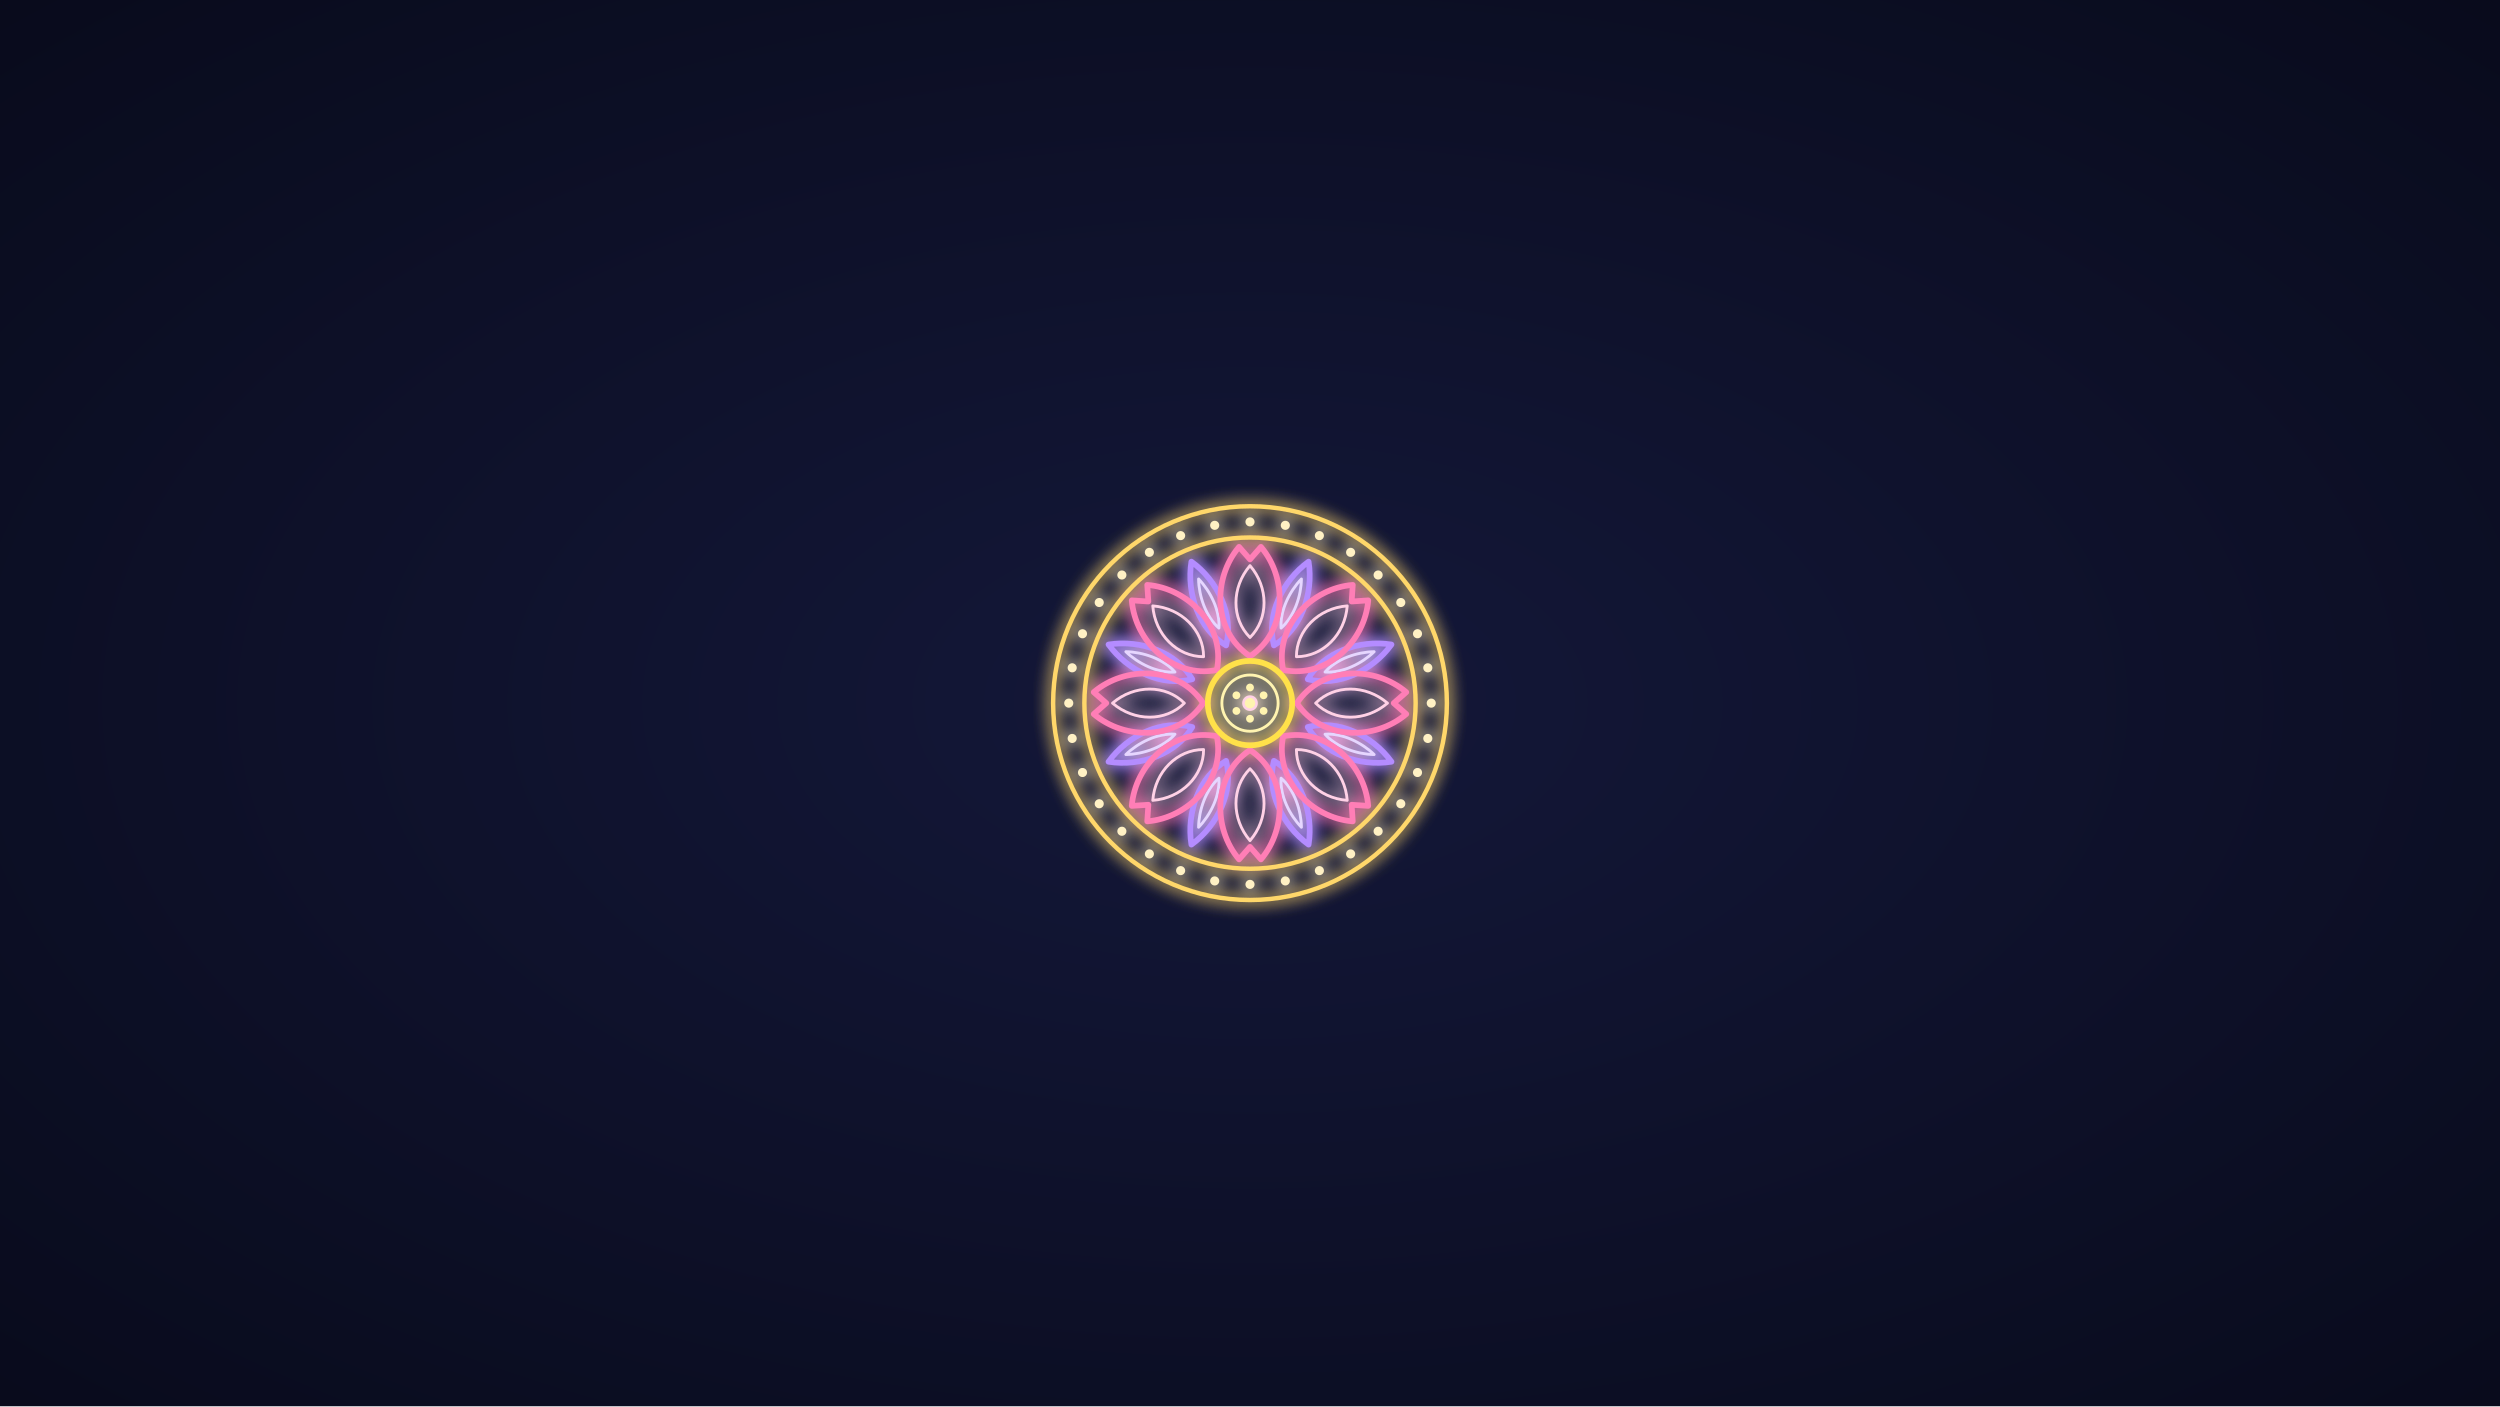
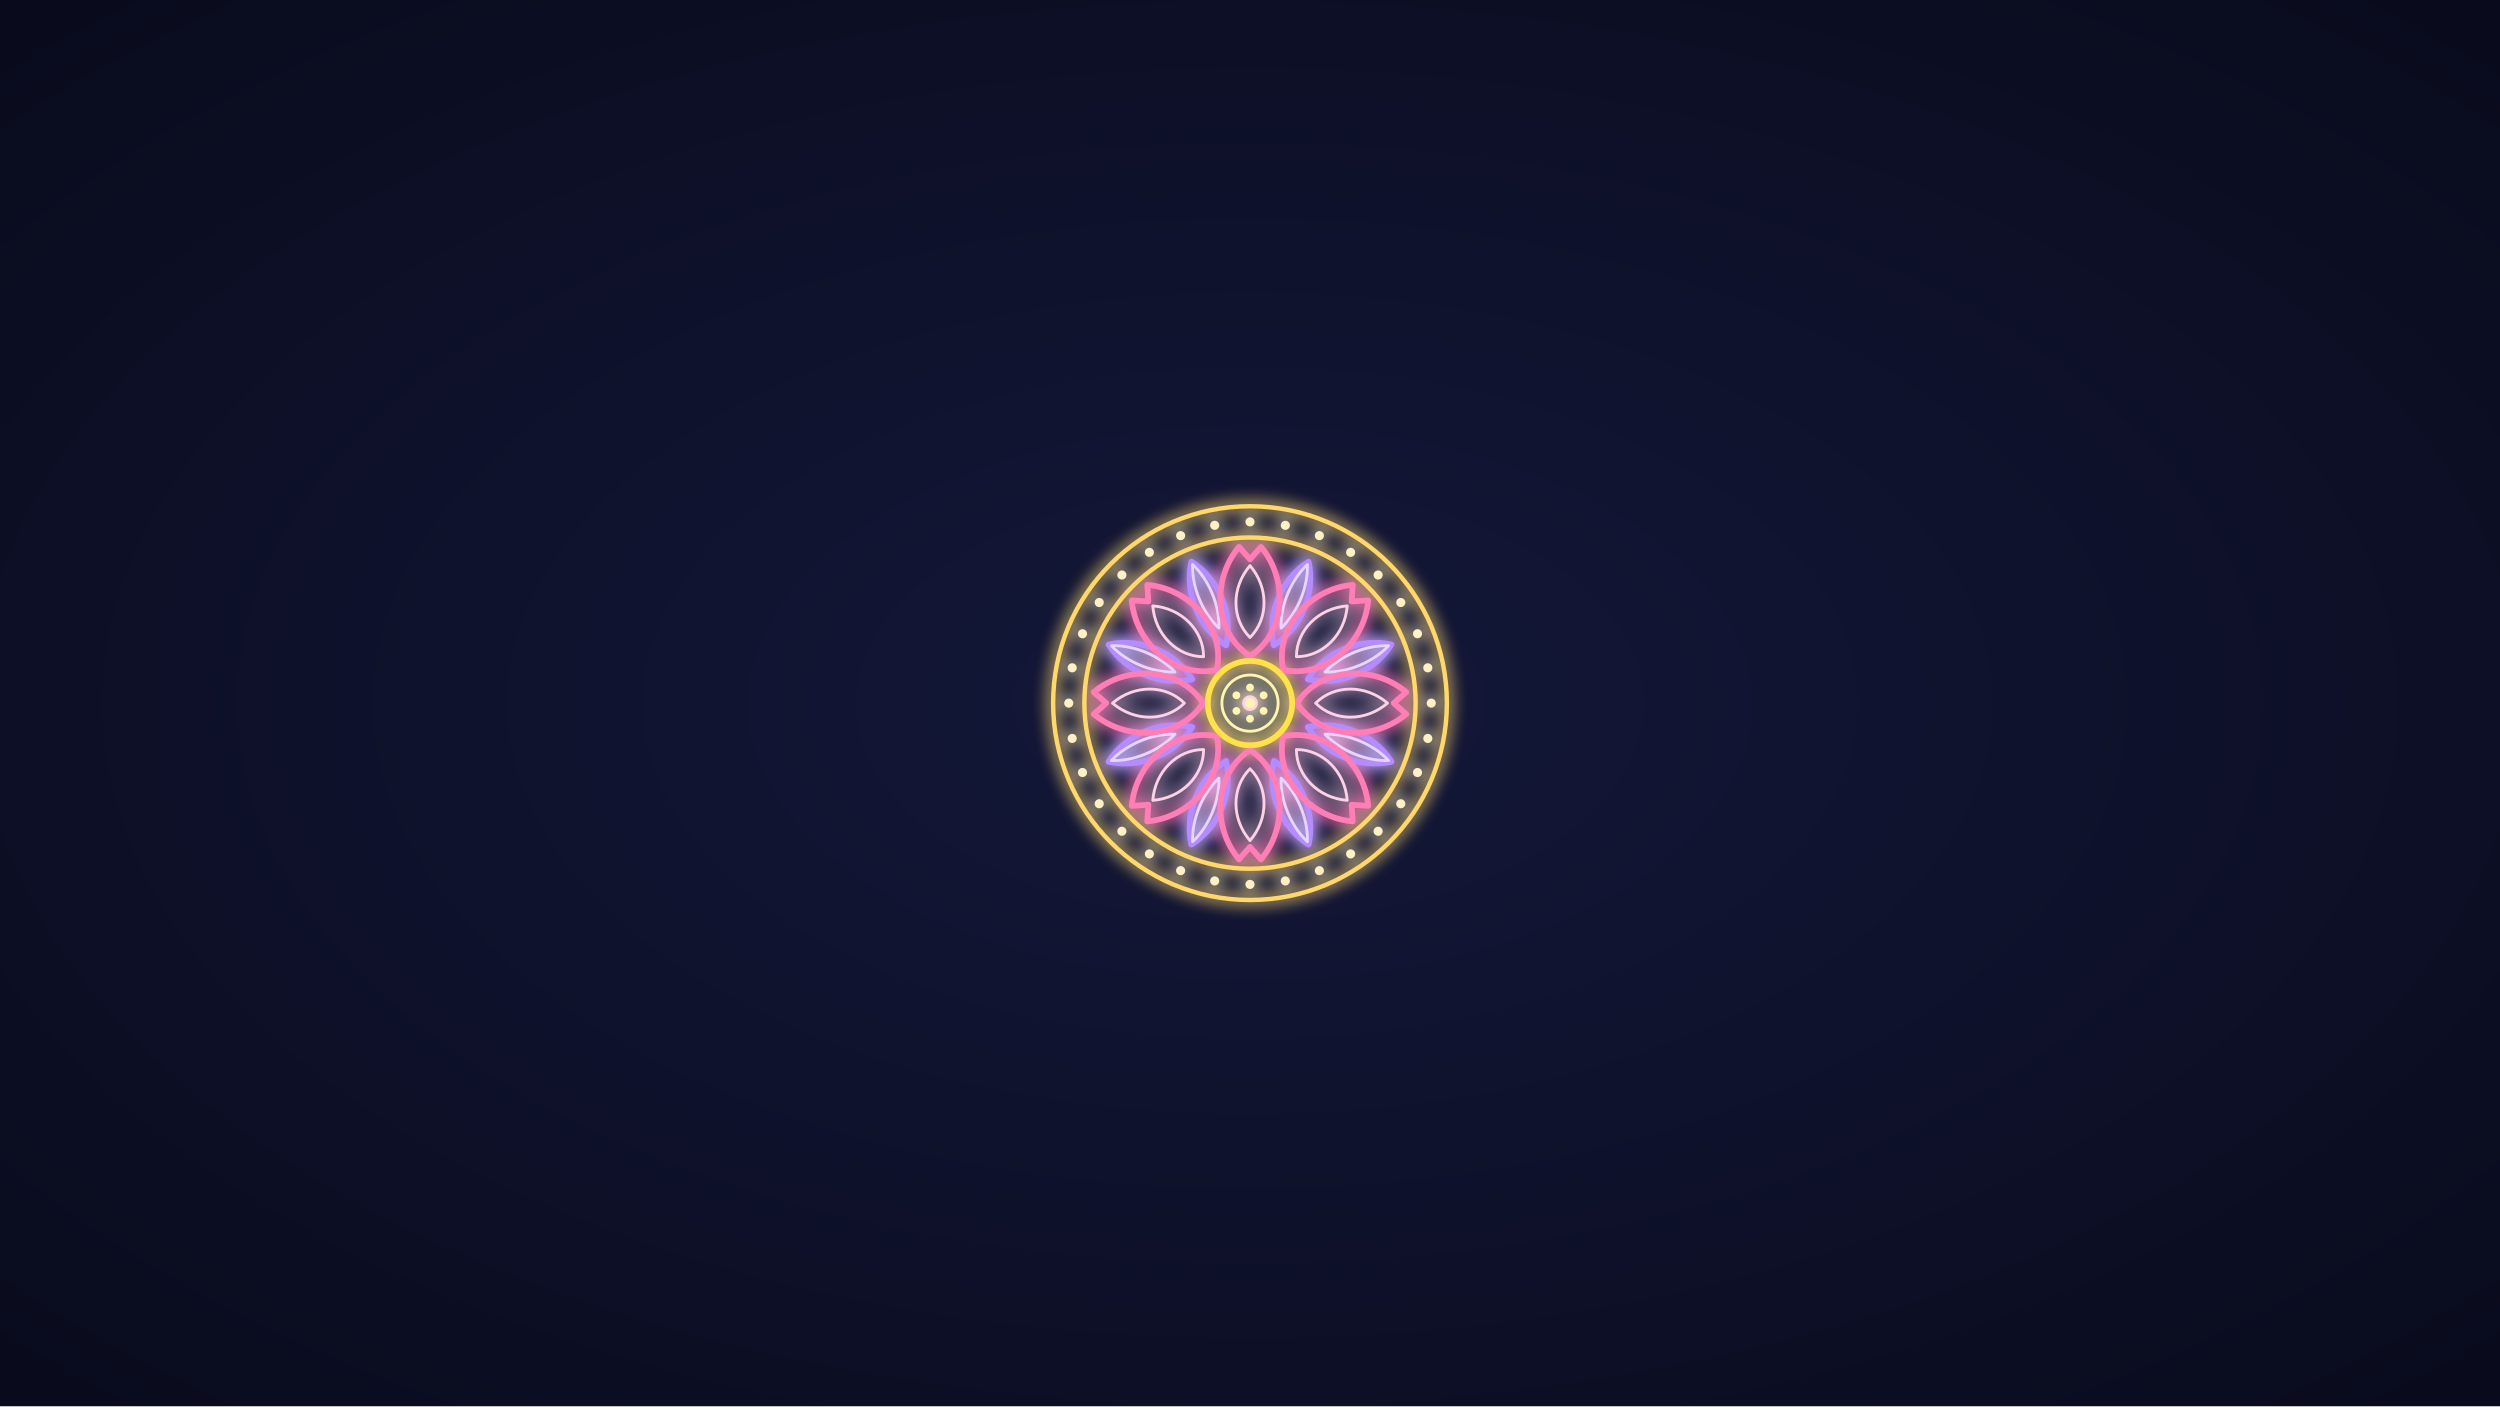
<svg xmlns="http://www.w3.org/2000/svg" viewBox="0 0 1600 900" width="1920" height="1080">
  <defs>
    <radialGradient id="bg" cx="50%" cy="50%" r="75%">
      <stop offset="0" stop-color="#14183a" />
      <stop offset="1" stop-color="#080a1a" />
    </radialGradient>
+     <clipPath id="clipc">
+       <circle r="102" />
+     </clipPath>
    <filter id="glow" x="-5%" y="-5%" width="110%" height="110%">
      <feGaussianBlur stdDeviation="5" result="b" />
      <feMerge>
        <feMergeNode in="b" />
        <feMergeNode in="b" />
        <feMergeNode in="SourceGraphic" />
      </feMerge>
    </filter>
-     <style>
- .l{fill:none;stroke-linecap:round;stroke-linejoin:round;vector-effect:non-scaling-stroke}
+     <style>.l{fill:none;stroke-linecap:round;stroke-linejoin:round;vector-effect:non-scaling-stroke}
.grow{transform-origin:0 0;animation:grow 8.0s linear forwards}
.cw{transform-origin:0 0;animation:cw 8.0s linear forwards}
.ccw{transform-origin:0 0;animation:ccw 8.0s linear forwards}
.seed{opacity:1;animation:seed 1.6s ease-in forwards}
@keyframes grow{0%{transform:scale(0.004)}5%{transform:scale(0.0102)}10%{transform:scale(0.0187)}15%{transform:scale(0.0315)}20%{transform:scale(0.0506)}25%{transform:scale(0.0788)}30%{transform:scale(0.1197)}35%{transform:scale(0.1783)}40%{transform:scale(0.2616)}45%{transform:scale(0.3788)}50%{transform:scale(0.5421)}55%{transform:scale(0.7684)}60%{transform:scale(1.0794)}65%{transform:scale(1.5046)}70%{transform:scale(2.0824)}75%{transform:scale(2.8636)}80%{transform:scale(3.9148)}85%{transform:scale(5.3228)}90%{transform:scale(7.2009)}95%{transform:scale(9.6964)}100%{transform:scale(13)}}
@keyframes cw{to{transform:rotate(45deg)}}
@keyframes ccw{to{transform:rotate(-45deg)}}
- @keyframes seed{to{opacity:0}}
- </style>
+ @keyframes seed{to{opacity:0}}</style>
  </defs>
  <rect width="1600" height="900" fill="url(#bg)" />
  <g filter="url(#glow)">
    <g transform="translate(800 450)">
      <path class="l seed" stroke="#ffd1e6" stroke-width="12" d="M0 0 l0 0" />
      <g class="grow">
-         <path class="l" stroke="#ffd76a" stroke-width="3.4" d="M-126 0 a126 126 0 1 0 252 0 a126 126 0 1 0 -252 0" />
-         <path class="l" stroke="#ffd76a" stroke-width="3.4" d="M-106 0 a106 106 0 1 0 212 0 a106 106 0 1 0 -212 0" />
+         <path class="l" stroke="#ffd76a" stroke-width="3.4" d="M-126.0 0.0 a126.0 126.0 0 1 0 252.0 0 a126.0 126.0 0 1 0 -252.0 0" />
+         <path class="l" stroke="#ffd76a" stroke-width="3.4" d="M-106.0 0.0 a106.0 106.0 0 1 0 212.0 0 a106.0 106.0 0 1 0 -212.0 0" />
        <path class="l" stroke="#fff1c4" stroke-width="7" d="M0.0 -116.0 l0 0" />
        <path class="l" stroke="#fff1c4" stroke-width="7" d="M22.6 -113.8 l0 0" />
        <path class="l" stroke="#fff1c4" stroke-width="7" d="M44.4 -107.2 l0 0" />
        <path class="l" stroke="#fff1c4" stroke-width="7" d="M64.4 -96.5 l0 0" />
        <path class="l" stroke="#fff1c4" stroke-width="7" d="M82.0 -82.0 l0 0" />
        <path class="l" stroke="#fff1c4" stroke-width="7" d="M96.5 -64.4 l0 0" />
        <path class="l" stroke="#fff1c4" stroke-width="7" d="M107.2 -44.4 l0 0" />
        <path class="l" stroke="#fff1c4" stroke-width="7" d="M113.8 -22.6 l0 0" />
        <path class="l" stroke="#fff1c4" stroke-width="7" d="M116.0 0.0 l0 0" />
        <path class="l" stroke="#fff1c4" stroke-width="7" d="M113.8 22.6 l0 0" />
        <path class="l" stroke="#fff1c4" stroke-width="7" d="M107.2 44.4 l0 0" />
        <path class="l" stroke="#fff1c4" stroke-width="7" d="M96.5 64.4 l0 0" />
        <path class="l" stroke="#fff1c4" stroke-width="7" d="M82.0 82.0 l0 0" />
        <path class="l" stroke="#fff1c4" stroke-width="7" d="M64.4 96.5 l0 0" />
        <path class="l" stroke="#fff1c4" stroke-width="7" d="M44.4 107.2 l0 0" />
        <path class="l" stroke="#fff1c4" stroke-width="7" d="M22.6 113.8 l0 0" />
        <path class="l" stroke="#fff1c4" stroke-width="7" d="M0.0 116.0 l0 0" />
        <path class="l" stroke="#fff1c4" stroke-width="7" d="M-22.6 113.8 l0 0" />
        <path class="l" stroke="#fff1c4" stroke-width="7" d="M-44.4 107.2 l0 0" />
        <path class="l" stroke="#fff1c4" stroke-width="7" d="M-64.4 96.5 l0 0" />
        <path class="l" stroke="#fff1c4" stroke-width="7" d="M-82.0 82.0 l0 0" />
        <path class="l" stroke="#fff1c4" stroke-width="7" d="M-96.5 64.4 l0 0" />
        <path class="l" stroke="#fff1c4" stroke-width="7" d="M-107.2 44.4 l0 0" />
        <path class="l" stroke="#fff1c4" stroke-width="7" d="M-113.8 22.6 l0 0" />
        <path class="l" stroke="#fff1c4" stroke-width="7" d="M-116.0 0.0 l0 0" />
        <path class="l" stroke="#fff1c4" stroke-width="7" d="M-113.8 -22.6 l0 0" />
        <path class="l" stroke="#fff1c4" stroke-width="7" d="M-107.2 -44.4 l0 0" />
        <path class="l" stroke="#fff1c4" stroke-width="7" d="M-96.5 -64.4 l0 0" />
        <path class="l" stroke="#fff1c4" stroke-width="7" d="M-82.0 -82.0 l0 0" />
        <path class="l" stroke="#fff1c4" stroke-width="7" d="M-64.4 -96.5 l0 0" />
        <path class="l" stroke="#fff1c4" stroke-width="7" d="M-44.4 -107.2 l0 0" />
        <path class="l" stroke="#fff1c4" stroke-width="7" d="M-22.6 -113.8 l0 0" />
        <g class="cw">
          <g transform="rotate(22.5)">
-             <path class="l" stroke="#b48cff" stroke-width="4.4" d="M0 -40 C-12 -56 -11 -80 0 -98 C11 -80 12 -56 0 -40Z" />
-             <path class="l" stroke="#e6d6ff" stroke-width="2.2" d="M0 -52 C-5 -62 -4 -76 0 -86 C4 -76 5 -62 0 -52Z" />
+             <path class="l" stroke="#b48cff" stroke-width="4.4" d="M0 -40.0 C-12.0 -57.4 -12.0 -80.6 0 -98.0 C12.0 -80.6 12.0 -57.4 0 -40.0Z" />
+             <path class="l" stroke="#e6d6ff" stroke-width="2.2" d="M0 -52.0 C-6.0 -65.2 -6.0 -82.8 0 -96.0 C6.0 -82.8 6.0 -65.2 0 -52.0Z" />
          </g>
          <g transform="rotate(67.5)">
-             <path class="l" stroke="#b48cff" stroke-width="4.4" d="M0 -40 C-12 -56 -11 -80 0 -98 C11 -80 12 -56 0 -40Z" />
-             <path class="l" stroke="#e6d6ff" stroke-width="2.2" d="M0 -52 C-5 -62 -4 -76 0 -86 C4 -76 5 -62 0 -52Z" />
+             <path class="l" stroke="#b48cff" stroke-width="4.4" d="M0 -40.0 C-12.0 -57.4 -12.0 -80.6 0 -98.0 C12.0 -80.6 12.0 -57.4 0 -40.0Z" />
+             <path class="l" stroke="#e6d6ff" stroke-width="2.2" d="M0 -52.0 C-6.0 -65.2 -6.0 -82.8 0 -96.0 C6.0 -82.8 6.0 -65.2 0 -52.0Z" />
          </g>
          <g transform="rotate(112.5)">
-             <path class="l" stroke="#b48cff" stroke-width="4.4" d="M0 -40 C-12 -56 -11 -80 0 -98 C11 -80 12 -56 0 -40Z" />
-             <path class="l" stroke="#e6d6ff" stroke-width="2.2" d="M0 -52 C-5 -62 -4 -76 0 -86 C4 -76 5 -62 0 -52Z" />
+             <path class="l" stroke="#b48cff" stroke-width="4.4" d="M0 -40.0 C-12.0 -57.4 -12.0 -80.6 0 -98.0 C12.0 -80.6 12.0 -57.4 0 -40.0Z" />
+             <path class="l" stroke="#e6d6ff" stroke-width="2.2" d="M0 -52.0 C-6.0 -65.2 -6.0 -82.8 0 -96.0 C6.0 -82.8 6.0 -65.2 0 -52.0Z" />
          </g>
          <g transform="rotate(157.5)">
-             <path class="l" stroke="#b48cff" stroke-width="4.4" d="M0 -40 C-12 -56 -11 -80 0 -98 C11 -80 12 -56 0 -40Z" />
-             <path class="l" stroke="#e6d6ff" stroke-width="2.2" d="M0 -52 C-5 -62 -4 -76 0 -86 C4 -76 5 -62 0 -52Z" />
+             <path class="l" stroke="#b48cff" stroke-width="4.4" d="M0 -40.0 C-12.0 -57.4 -12.0 -80.6 0 -98.0 C12.0 -80.6 12.0 -57.4 0 -40.0Z" />
+             <path class="l" stroke="#e6d6ff" stroke-width="2.2" d="M0 -52.0 C-6.0 -65.2 -6.0 -82.8 0 -96.0 C6.0 -82.8 6.0 -65.2 0 -52.0Z" />
          </g>
          <g transform="rotate(202.5)">
-             <path class="l" stroke="#b48cff" stroke-width="4.4" d="M0 -40 C-12 -56 -11 -80 0 -98 C11 -80 12 -56 0 -40Z" />
-             <path class="l" stroke="#e6d6ff" stroke-width="2.2" d="M0 -52 C-5 -62 -4 -76 0 -86 C4 -76 5 -62 0 -52Z" />
+             <path class="l" stroke="#b48cff" stroke-width="4.4" d="M0 -40.0 C-12.0 -57.4 -12.0 -80.6 0 -98.0 C12.0 -80.6 12.0 -57.4 0 -40.0Z" />
+             <path class="l" stroke="#e6d6ff" stroke-width="2.2" d="M0 -52.0 C-6.0 -65.2 -6.0 -82.8 0 -96.0 C6.0 -82.8 6.0 -65.2 0 -52.0Z" />
          </g>
          <g transform="rotate(247.5)">
-             <path class="l" stroke="#b48cff" stroke-width="4.4" d="M0 -40 C-12 -56 -11 -80 0 -98 C11 -80 12 -56 0 -40Z" />
-             <path class="l" stroke="#e6d6ff" stroke-width="2.2" d="M0 -52 C-5 -62 -4 -76 0 -86 C4 -76 5 -62 0 -52Z" />
+             <path class="l" stroke="#b48cff" stroke-width="4.4" d="M0 -40.0 C-12.0 -57.4 -12.0 -80.6 0 -98.0 C12.0 -80.6 12.0 -57.4 0 -40.0Z" />
+             <path class="l" stroke="#e6d6ff" stroke-width="2.2" d="M0 -52.0 C-6.0 -65.2 -6.0 -82.8 0 -96.0 C6.0 -82.8 6.0 -65.2 0 -52.0Z" />
          </g>
          <g transform="rotate(292.5)">
-             <path class="l" stroke="#b48cff" stroke-width="4.4" d="M0 -40 C-12 -56 -11 -80 0 -98 C11 -80 12 -56 0 -40Z" />
-             <path class="l" stroke="#e6d6ff" stroke-width="2.2" d="M0 -52 C-5 -62 -4 -76 0 -86 C4 -76 5 -62 0 -52Z" />
+             <path class="l" stroke="#b48cff" stroke-width="4.4" d="M0 -40.0 C-12.0 -57.4 -12.0 -80.6 0 -98.0 C12.0 -80.6 12.0 -57.4 0 -40.0Z" />
+             <path class="l" stroke="#e6d6ff" stroke-width="2.2" d="M0 -52.0 C-6.0 -65.2 -6.0 -82.8 0 -96.0 C6.0 -82.8 6.0 -65.2 0 -52.0Z" />
          </g>
          <g transform="rotate(337.5)">
-             <path class="l" stroke="#b48cff" stroke-width="4.4" d="M0 -40 C-12 -56 -11 -80 0 -98 C11 -80 12 -56 0 -40Z" />
-             <path class="l" stroke="#e6d6ff" stroke-width="2.2" d="M0 -52 C-5 -62 -4 -76 0 -86 C4 -76 5 -62 0 -52Z" />
+             <path class="l" stroke="#b48cff" stroke-width="4.4" d="M0 -40.0 C-12.0 -57.4 -12.0 -80.6 0 -98.0 C12.0 -80.6 12.0 -57.4 0 -40.0Z" />
+             <path class="l" stroke="#e6d6ff" stroke-width="2.2" d="M0 -52.0 C-6.0 -65.2 -6.0 -82.8 0 -96.0 C6.0 -82.8 6.0 -65.2 0 -52.0Z" />
          </g>
-           <g transform="rotate(0)">
+           <g transform="rotate(0.0)">
            <path class="l" stroke="#ff7eb6" stroke-width="4.4" d="M0 -30 C-24 -46 -24 -80 -7 -100 L0 -92 L7 -100 C24 -80 24 -46 0 -30Z" />
            <path class="l" stroke="#ffd1e6" stroke-width="2.2" d="M0 -42 C-12 -54 -12 -74 0 -88 C12 -74 12 -54 0 -42Z" />
          </g>
-           <g transform="rotate(45)">
+           <g transform="rotate(45.0)">
            <path class="l" stroke="#ff7eb6" stroke-width="4.4" d="M0 -30 C-24 -46 -24 -80 -7 -100 L0 -92 L7 -100 C24 -80 24 -46 0 -30Z" />
            <path class="l" stroke="#ffd1e6" stroke-width="2.2" d="M0 -42 C-12 -54 -12 -74 0 -88 C12 -74 12 -54 0 -42Z" />
          </g>
-           <g transform="rotate(90)">
+           <g transform="rotate(90.0)">
            <path class="l" stroke="#ff7eb6" stroke-width="4.4" d="M0 -30 C-24 -46 -24 -80 -7 -100 L0 -92 L7 -100 C24 -80 24 -46 0 -30Z" />
            <path class="l" stroke="#ffd1e6" stroke-width="2.2" d="M0 -42 C-12 -54 -12 -74 0 -88 C12 -74 12 -54 0 -42Z" />
          </g>
-           <g transform="rotate(135)">
+           <g transform="rotate(135.0)">
            <path class="l" stroke="#ff7eb6" stroke-width="4.4" d="M0 -30 C-24 -46 -24 -80 -7 -100 L0 -92 L7 -100 C24 -80 24 -46 0 -30Z" />
            <path class="l" stroke="#ffd1e6" stroke-width="2.2" d="M0 -42 C-12 -54 -12 -74 0 -88 C12 -74 12 -54 0 -42Z" />
          </g>
-           <g transform="rotate(180)">
+           <g transform="rotate(180.0)">
            <path class="l" stroke="#ff7eb6" stroke-width="4.4" d="M0 -30 C-24 -46 -24 -80 -7 -100 L0 -92 L7 -100 C24 -80 24 -46 0 -30Z" />
            <path class="l" stroke="#ffd1e6" stroke-width="2.2" d="M0 -42 C-12 -54 -12 -74 0 -88 C12 -74 12 -54 0 -42Z" />
          </g>
-           <g transform="rotate(225)">
+           <g transform="rotate(225.0)">
            <path class="l" stroke="#ff7eb6" stroke-width="4.4" d="M0 -30 C-24 -46 -24 -80 -7 -100 L0 -92 L7 -100 C24 -80 24 -46 0 -30Z" />
            <path class="l" stroke="#ffd1e6" stroke-width="2.2" d="M0 -42 C-12 -54 -12 -74 0 -88 C12 -74 12 -54 0 -42Z" />
          </g>
-           <g transform="rotate(270)">
+           <g transform="rotate(270.0)">
            <path class="l" stroke="#ff7eb6" stroke-width="4.4" d="M0 -30 C-24 -46 -24 -80 -7 -100 L0 -92 L7 -100 C24 -80 24 -46 0 -30Z" />
            <path class="l" stroke="#ffd1e6" stroke-width="2.2" d="M0 -42 C-12 -54 -12 -74 0 -88 C12 -74 12 -54 0 -42Z" />
          </g>
-           <g transform="rotate(315)">
+           <g transform="rotate(315.0)">
            <path class="l" stroke="#ff7eb6" stroke-width="4.4" d="M0 -30 C-24 -46 -24 -80 -7 -100 L0 -92 L7 -100 C24 -80 24 -46 0 -30Z" />
            <path class="l" stroke="#ffd1e6" stroke-width="2.2" d="M0 -42 C-12 -54 -12 -74 0 -88 C12 -74 12 -54 0 -42Z" />
          </g>
        </g>
-         <path class="l" stroke="#ffe14a" stroke-width="4.4" d="M-27 0 a27 27 0 1 0 54 0 a27 27 0 1 0 -54 0" />
-         <path class="l" stroke="#fff4b0" stroke-width="2.2" d="M-18 0 a18 18 0 1 0 36 0 a18 18 0 1 0 -36 0" />
-         <path class="l" stroke="#fff4b0" stroke-width="8" d="M0 0 l0 0" />
+         <path class="l" stroke="#ffe14a" stroke-width="4.4" d="M-27.0 0.0 a27.0 27.0 0 1 0 54.0 0 a27.0 27.0 0 1 0 -54.0 0" />
+         <path class="l" stroke="#fff4b0" stroke-width="2.2" d="M-18.0 0.0 a18.0 18.0 0 1 0 36.0 0 a18.0 18.0 0 1 0 -36.0 0" />
+         <path class="l" stroke="#fff4b0" stroke-width="8" d="M0.0 0.0 l0 0" />
        <path class="l" stroke="#fff4b0" stroke-width="6" d="M0.0 -10.0 l0 0" />
        <path class="l" stroke="#fff4b0" stroke-width="6" d="M8.7 -5.0 l0 0" />
        <path class="l" stroke="#fff4b0" stroke-width="6" d="M8.7 5.0 l0 0" />
        <path class="l" stroke="#fff4b0" stroke-width="6" d="M0.0 10.0 l0 0" />
        <path class="l" stroke="#fff4b0" stroke-width="6" d="M-8.7 5.0 l0 0" />
        <path class="l" stroke="#fff4b0" stroke-width="6" d="M-8.7 -5.0 l0 0" />
      </g>
    </g>
  </g>
</svg>
